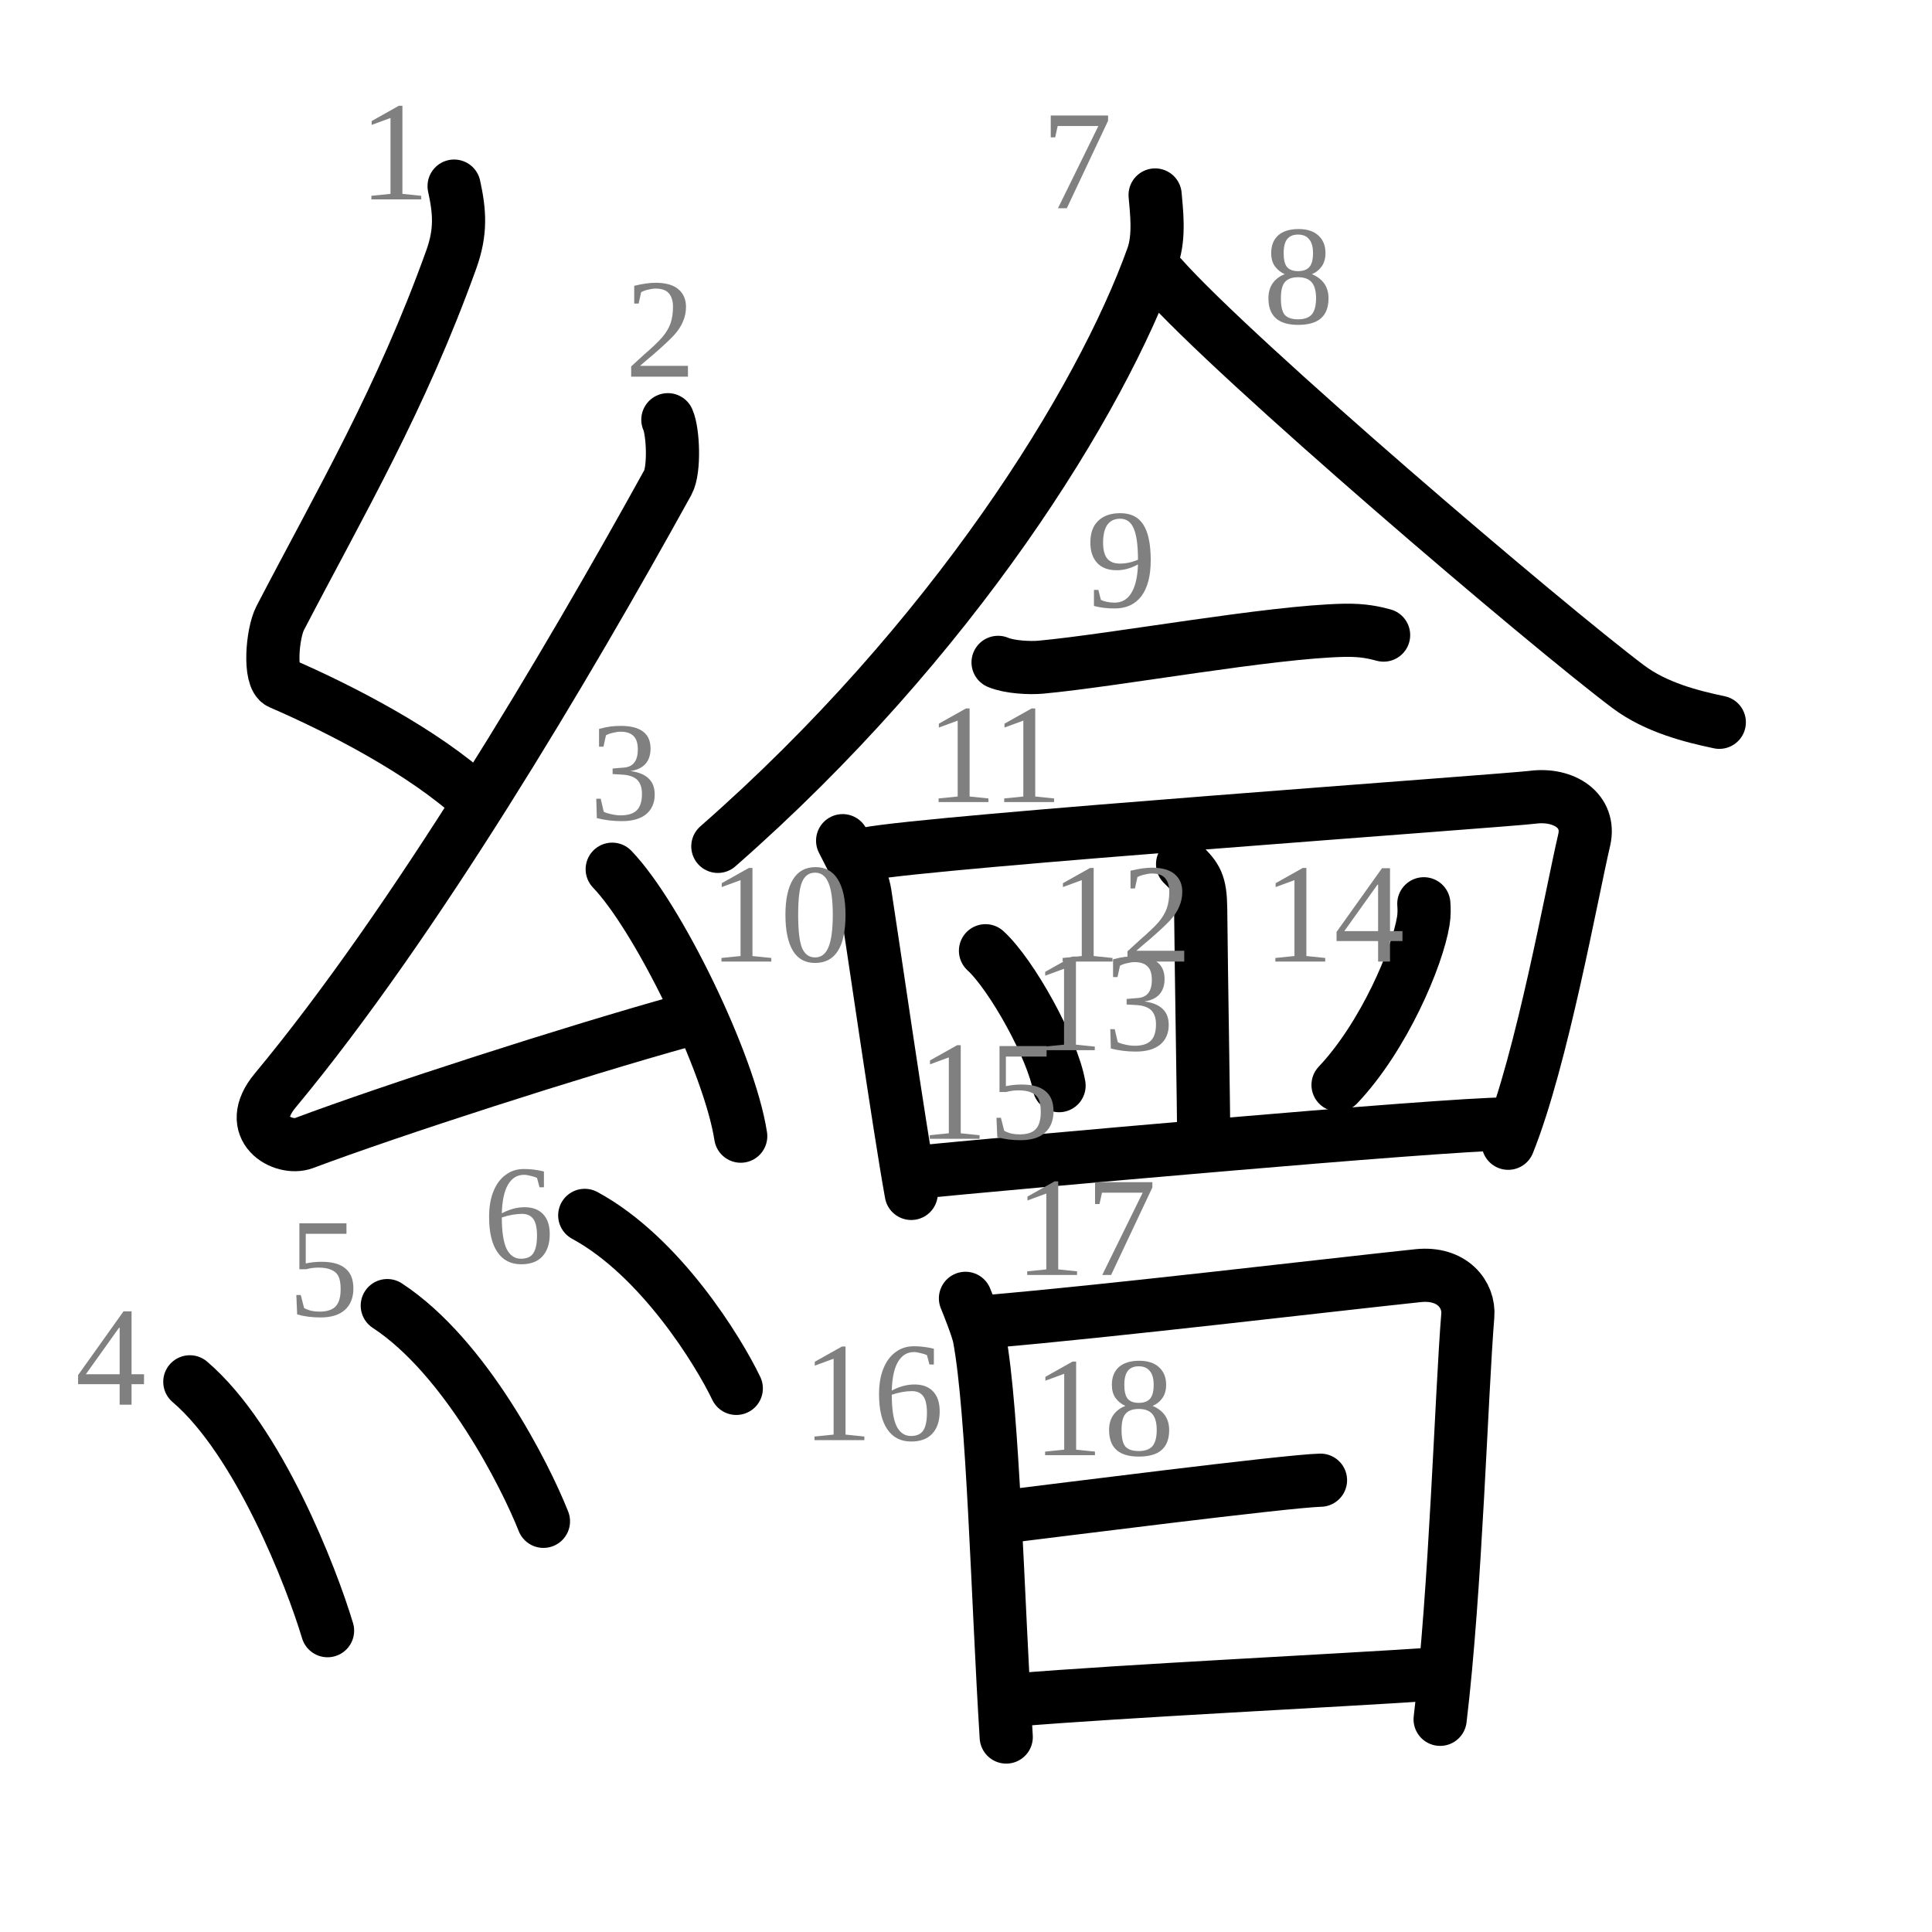
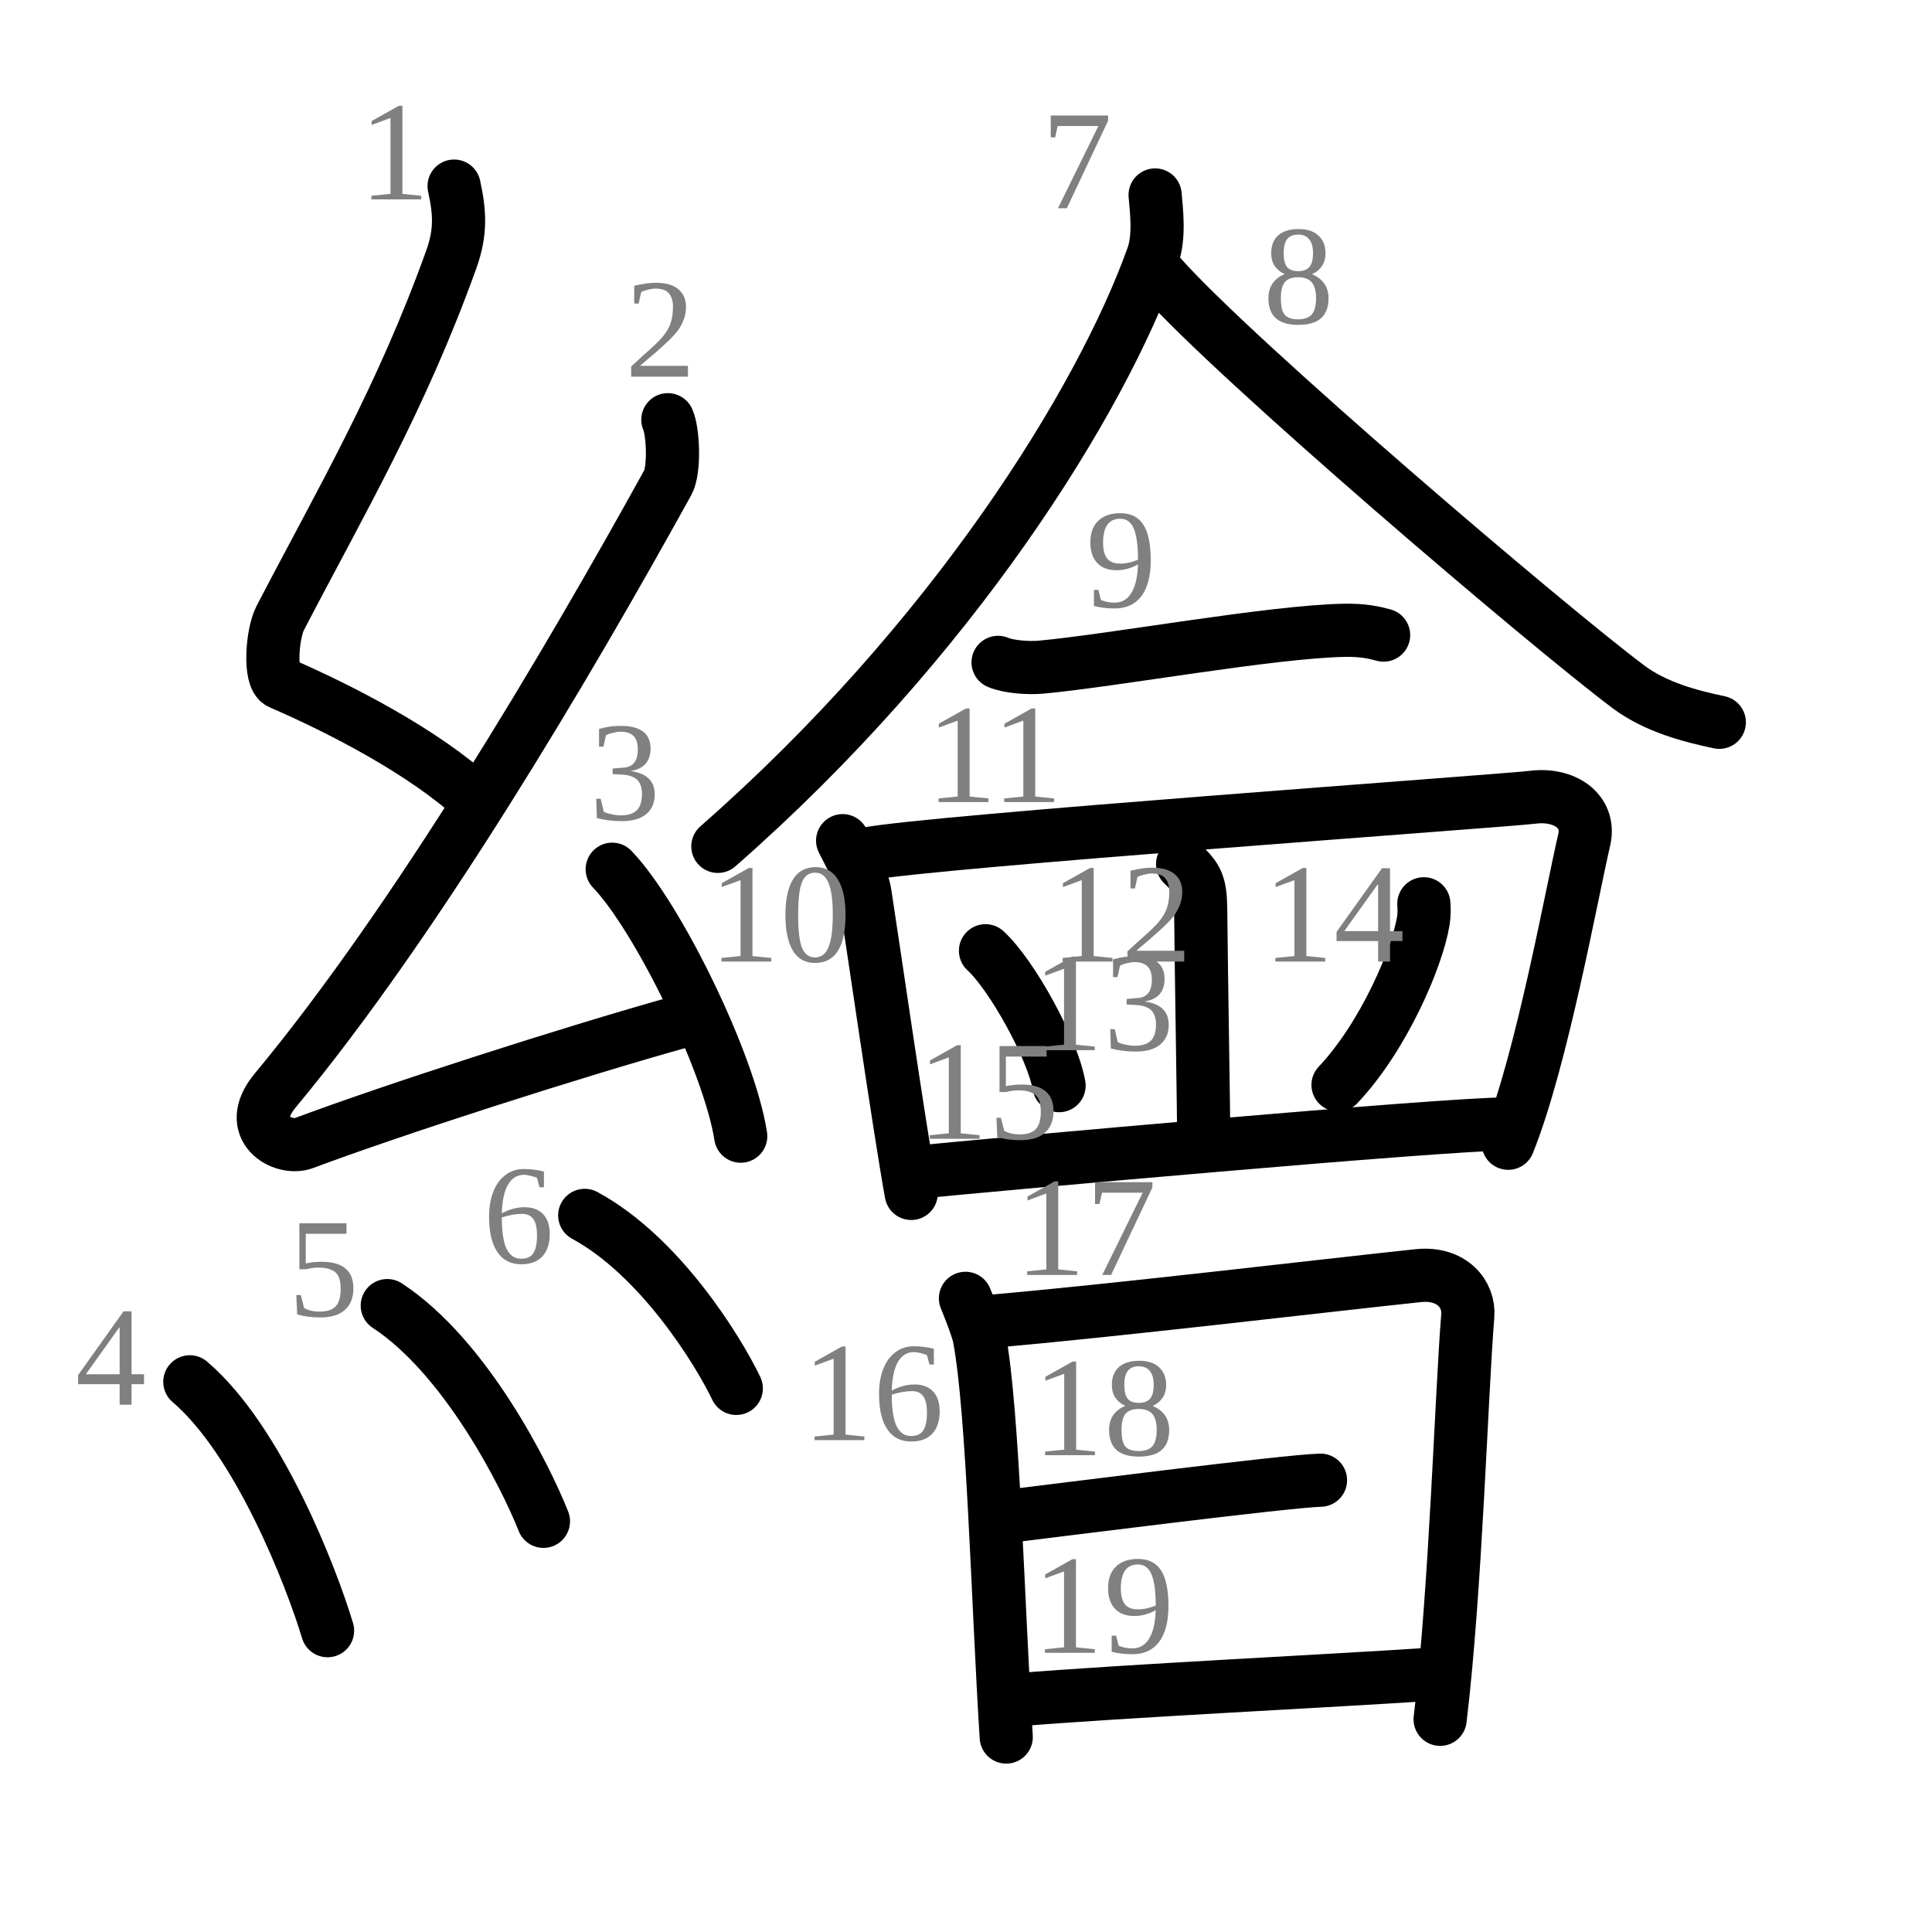
<svg xmlns="http://www.w3.org/2000/svg" xmlns:ns1="http://kanjivg.tagaini.net" width="109" height="109" viewBox="0 0 109 109">
  <g id="kvg:StrokePaths_07e6a-Kaisho" style="fill:none;stroke:#000000;stroke-width:3;stroke-linecap:round;stroke-linejoin:round;">
    <g id="kvg:07e6a-Kaisho" ns1:element="繪">
      <g id="kvg:07e6a-Kaisho-g1" ns1:element="糸" ns1:variant="true" ns1:position="left" ns1:radical="general">
        <path id="kvg:07e6a-Kaisho-s1" ns1:type="㇜" d="M25.62,10.5c0.32,1.46,0.4,2.58-0.16,4.14c-2.84,7.9-6.21,13.62-9.65,20.23c-0.46,0.89-0.64,3.38,0,3.66c3.38,1.46,8.12,3.9,11.02,6.58" />
        <path id="kvg:07e6a-Kaisho-s2" ns1:type="㇜" d="M37.68,23.68c0.3,0.66,0.39,2.83,0,3.54C31.95,37.6,23.4,52.05,15.53,61.52c-1.81,2.17,0.45,3.41,1.62,2.97c4.93-1.85,15.15-5.15,21.48-6.91" />
        <path id="kvg:07e6a-Kaisho-s3" ns1:type="㇔" d="M34.54,49.04c2.56,2.66,6.61,10.92,7.25,15.06" />
        <path id="kvg:07e6a-Kaisho-s4" ns1:type="㇔" d="M10.71,77.96c3.89,3.32,6.87,11.04,7.77,14.04" />
        <path id="kvg:07e6a-Kaisho-s5" ns1:type="㇔" d="M21.85,73.66c4.4,2.88,7.78,9.56,8.81,12.17" />
        <path id="kvg:07e6a-Kaisho-s6" ns1:type="㇔" d="M32.99,68.57c4.27,2.31,7.55,7.67,8.55,9.76" />
      </g>
      <g id="kvg:07e6a-Kaisho-g2" ns1:element="會" ns1:position="right">
        <g id="kvg:07e6a-Kaisho-g3" ns1:position="top">
          <g id="kvg:07e6a-Kaisho-g4" ns1:element="人">
            <path id="kvg:07e6a-Kaisho-s7" ns1:type="㇒" d="M65.17,11c0.07,0.86,0.27,2.33-0.14,3.48c-2.92,8.16-11.26,21.64-24.53,33.27" />
            <path id="kvg:07e6a-Kaisho-s8" ns1:type="㇏" d="M65.51,15.59c4.19,4.73,21.73,19.68,26.35,23.15c1.57,1.18,3.58,1.68,5.14,2.01" />
          </g>
          <path id="kvg:07e6a-Kaisho-s9" ns1:type="㇐" d="M56.31,37.37c0.63,0.27,1.79,0.33,2.42,0.27c4.13-0.38,12.95-2,17.12-2.08c1.05-0.02,1.69,0.13,2.21,0.27" />
          <path id="kvg:07e6a-Kaisho-s10" ns1:type="㇑" d="M47.54,47.43c0.34,0.7,1.12,2.04,1.26,2.97c0.4,2.55,1.92,13.11,2.61,16.93" />
          <path id="kvg:07e6a-Kaisho-s11" ns1:type="㇕" d="M48.88,48.18c3.5-0.7,36.13-3.01,37.59-3.2c1.78-0.23,3.28,0.77,2.91,2.4C88.68,50.36,87,59.75,85.09,64.5" />
          <path id="kvg:07e6a-Kaisho-s12" ns1:type="㇑" d="M66.72,48.75c0.78,0.75,1,1.08,1.02,2.5c0.04,4.21,0.17,11.19,0.17,13.08" />
          <path id="kvg:07e6a-Kaisho-s13" ns1:type="㇔" d="M55.6,53.64c1.47,1.34,3.79,5.52,4.15,7.61" />
          <path id="kvg:07e6a-Kaisho-s14" ns1:type="㇒" d="M80.33,50.99c0.02,0.24,0.03,0.62-0.03,0.97c-0.33,2.04-2.22,6.51-4.81,9.25" />
          <path id="kvg:07e6a-Kaisho-s15" ns1:type="㇐" d="M51.66,66.14c4.67-0.46,29.82-2.73,33.37-2.73" />
        </g>
        <g id="kvg:07e6a-Kaisho-g5" ns1:element="日" ns1:position="bottom">
          <path id="kvg:07e6a-Kaisho-s16" ns1:type="㇑" d="M54.47,73.25c0.17,0.41,0.68,1.69,0.78,2.2c0.79,4.21,1.03,14.76,1.52,22.55" />
          <path id="kvg:07e6a-Kaisho-s17" ns1:type="㇕a" d="M55.85,74.55c6.98-0.6,18.95-2.03,24.16-2.58c1.92-0.2,2.9,1.07,2.8,2.26C82.45,78.62,82.13,89.7,81.25,97" />
          <path id="kvg:07e6a-Kaisho-s18" ns1:type="㇐a" d="M56.92,85.54c2.25-0.27,15.72-1.99,17.58-2.03" />
          <path id="kvg:07e6a-Kaisho-s19" ns1:type="㇐a" d="M57.25,95.91c6.31-0.52,17.81-1.07,23.94-1.48" />
        </g>
      </g>
    </g>
  </g>
  <g id="kvg:StrokeNumbers_07e6a-Kaisho" style="font-size:8;fill:#808080">
    <text transform="matrix(1 0 0 1 20.25 11.25)">1</text>
    <text transform="matrix(1 0 0 1 35.25 21.25)">2</text>
    <text transform="matrix(1 0 0 1 33.25 46.25)">3</text>
    <text transform="matrix(1 0 0 1 4.25 79.25)">4</text>
    <text transform="matrix(1 0 0 1 16.25 74.25)">5</text>
    <text transform="matrix(1 0 0 1 27.25 71.25)">6</text>
    <text transform="matrix(1 0 0 1 58.75 11.75)">7</text>
    <text transform="matrix(1 0 0 1 71.25 18.25)">8</text>
    <text transform="matrix(1 0 0 1 61.25 34.25)">9</text>
    <text transform="matrix(1 0 0 1 40.00 54.25)">10</text>
    <text transform="matrix(1 0 0 1 52.25 45.25)">11</text>
    <text transform="matrix(1 0 0 1 59.25 54.25)">12</text>
    <text transform="matrix(1 0 0 1 58.25 59.25)">13</text>
    <text transform="matrix(1 0 0 1 71.25 54.25)">14</text>
    <text transform="matrix(1 0 0 1 51.75 64.25)">15</text>
    <text transform="matrix(1 0 0 1 45.25 81.25)">16</text>
    <text transform="matrix(1 0 0 1 57.25 71.93)">17</text>
    <text transform="matrix(1 0 0 1 58.26 82.10)">18</text>
+     <text transform="matrix(1 0 0 1 58.25 93.25)">19</text>
  </g>
</svg>
